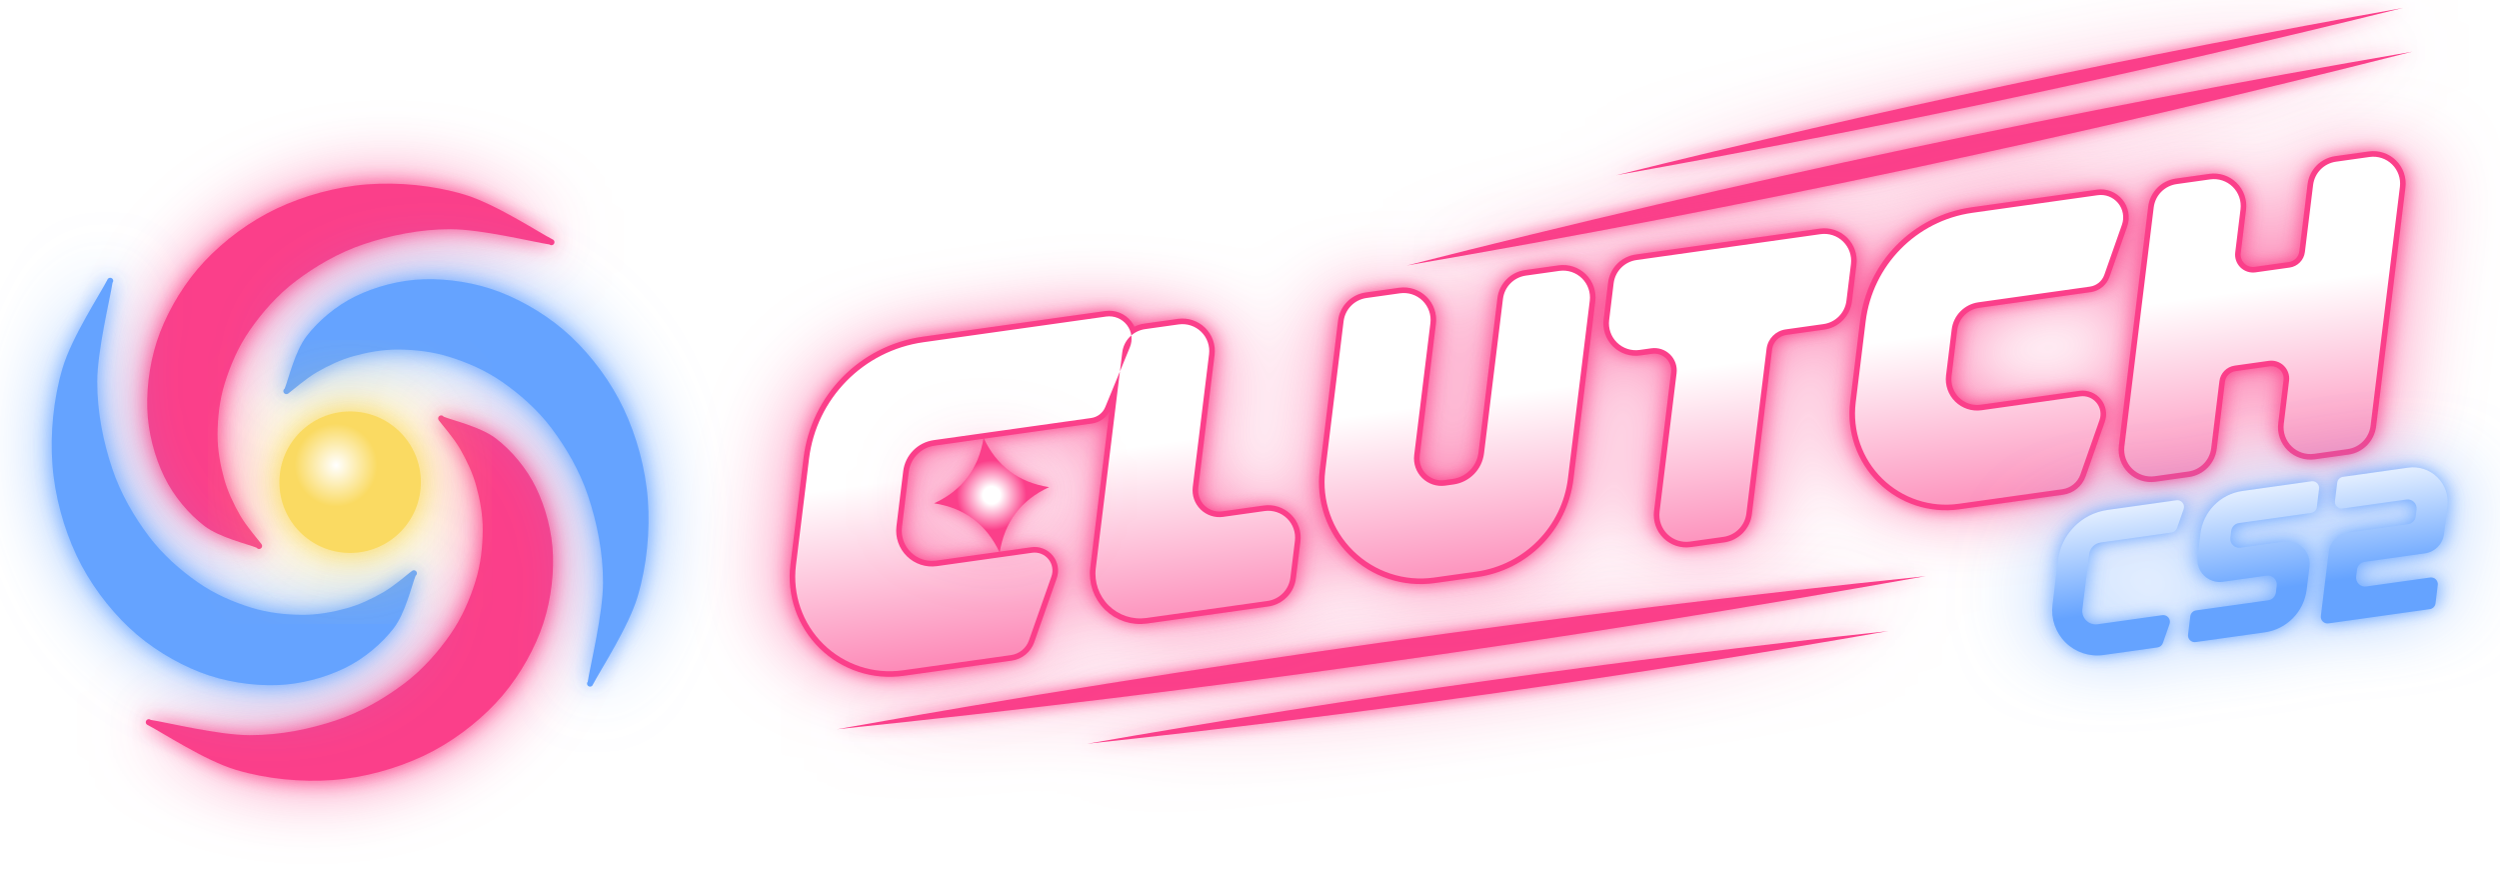
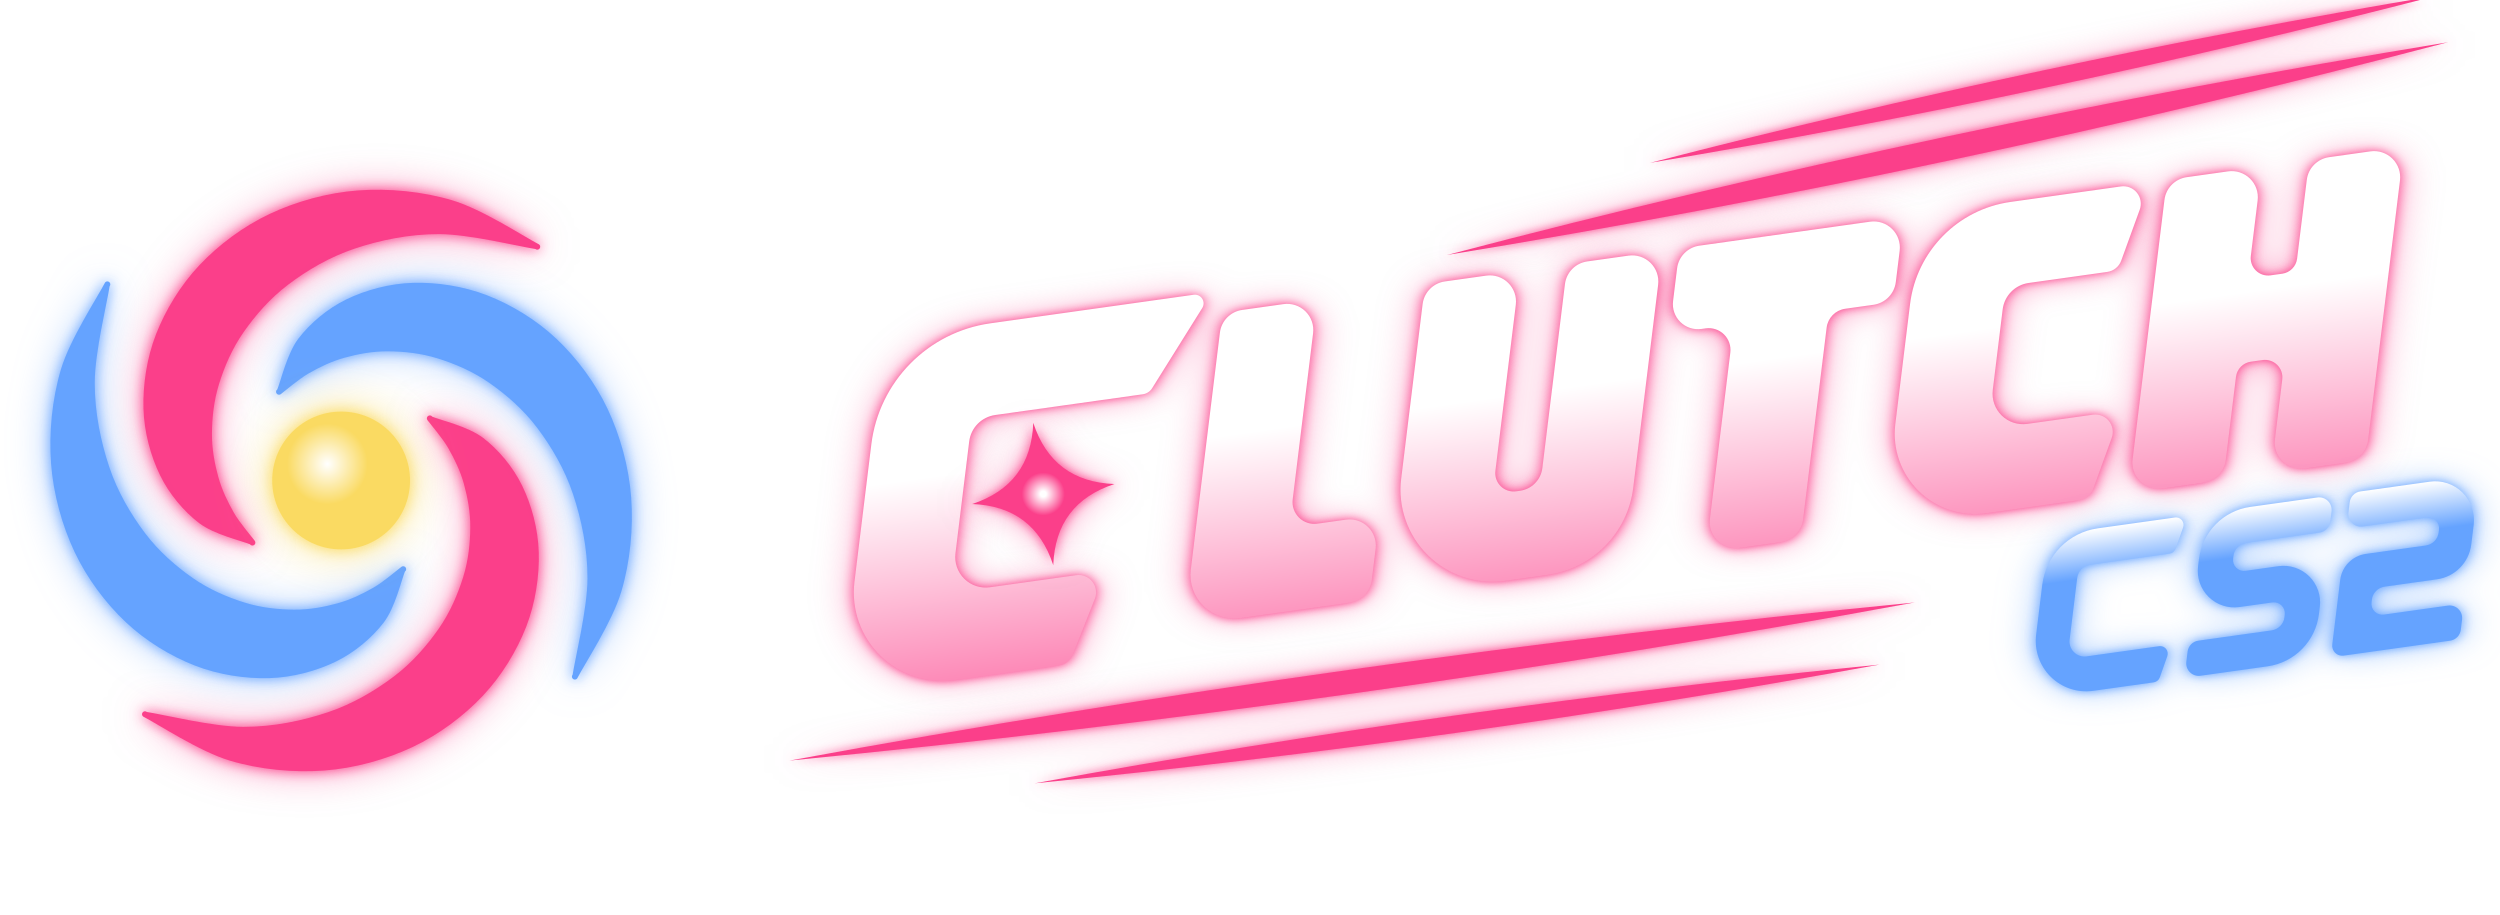
- <svg xmlns="http://www.w3.org/2000/svg" viewBox="-338 -122 1118 391" width="1118" height="391" role="img" aria-labelledby="title">
-   <g id="symbol" transform="translate(-326 -51) scale(1.13)">
+ <svg xmlns="http://www.w3.org/2000/svg" viewBox="-374 -121 1148 420" width="1148" height="420" role="img" aria-labelledby="title">
+   <g id="symbol" transform="translate(-362 -45) scale(1.13)">
    <defs>
      <filter id="sp" x="-50%" y="-50%" width="200%" height="200%" color-interpolation-filters="sRGB">
-         <feGaussianBlur in="SourceAlpha" stdDeviation="4" result="n" />
-         <feFlood flood-color="#FB3F8A" flood-opacity="0.95" />
+         <feGaussianBlur in="SourceAlpha" stdDeviation="2.5" result="n" />
+         <feFlood flood-color="#FB3F8A" flood-opacity="1" />
        <feComposite in2="n" operator="in" result="gn" />
-         <feGaussianBlur in="SourceAlpha" stdDeviation="14" result="w" />
-         <feFlood flood-color="#FB3F8A" flood-opacity="0.7" />
+         <feGaussianBlur in="SourceAlpha" stdDeviation="8" result="w" />
+         <feFlood flood-color="#FB3F8A" flood-opacity="0.5" />
        <feComposite in2="w" operator="in" result="gw" />
        <feMerge>
          <feMergeNode in="gw" />
          <feMergeNode in="gn" />
          <feMergeNode in="SourceGraphic" />
        </feMerge>
      </filter>
      <filter id="sb" x="-50%" y="-50%" width="200%" height="200%" color-interpolation-filters="sRGB">
-         <feGaussianBlur in="SourceAlpha" stdDeviation="4" result="n" />
-         <feFlood flood-color="#65A3FF" flood-opacity="0.95" />
+         <feGaussianBlur in="SourceAlpha" stdDeviation="2.5" result="n" />
+         <feFlood flood-color="#65A3FF" flood-opacity="1" />
        <feComposite in2="n" operator="in" result="gn" />
-         <feGaussianBlur in="SourceAlpha" stdDeviation="14" result="w" />
-         <feFlood flood-color="#65A3FF" flood-opacity="0.7" />
+         <feGaussianBlur in="SourceAlpha" stdDeviation="8" result="w" />
+         <feFlood flood-color="#65A3FF" flood-opacity="0.5" />
        <feComposite in2="w" operator="in" result="gw" />
        <feMerge>
          <feMergeNode in="gw" />
          <feMergeNode in="gn" />
          <feMergeNode in="SourceGraphic" />
        </feMerge>
      </filter>
      <filter id="sg" x="-50%" y="-50%" width="200%" height="200%" color-interpolation-filters="sRGB">
-         <feGaussianBlur in="SourceAlpha" stdDeviation="5" result="n" />
+         <feGaussianBlur in="SourceAlpha" stdDeviation="3" result="n" />
        <feFlood flood-color="#FADA62" flood-opacity="1" />
        <feComposite in2="n" operator="in" result="gn" />
-         <feGaussianBlur in="SourceAlpha" stdDeviation="18" result="w" />
-         <feFlood flood-color="#FADA62" flood-opacity="0.85" />
+         <feGaussianBlur in="SourceAlpha" stdDeviation="10" result="w" />
+         <feFlood flood-color="#FADA62" flood-opacity="0.7" />
        <feComposite in2="w" operator="in" result="gw" />
        <feMerge>
          <feMergeNode in="gw" />
          <feMergeNode in="gn" />
          <feMergeNode in="SourceGraphic" />
        </feMerge>
      </filter>
      <radialGradient id="dl" cx="0.4" cy="0.38" r="0.65">
        <stop offset="0" stop-color="#FFFFFF" />
        <stop offset="0.45" stop-color="#FADA62" />
      </radialGradient>
    </defs>
    <g filter="url(#sp)">
      <path fill="#FB3F8A" d="M92.94 152.55A1.2 1.2 0 0 1 90.97 153.93C87.52 152.49 76.36 149.96 70.26 145.29C64.17 140.61 58.17 133.61 54.41 125.86C50.64 118.11 47.94 108.32 47.68 98.76C47.41 89.21 49.01 78.25 52.8 68.54C56.59 58.83 62.74 48.62 70.44 40.48C78.13 32.33 88.24 24.73 98.97 19.68C109.71 14.62 122.49 11.05 134.86 10.13C147.24 9.21 160.96 10.5 173.22 14.16C185.49 17.82 202.6 29.1 208.48 32.09A1.2 1.2 0 0 1 206.93 33.93C200.41 32.92 180.02 27.9 167.78 27.88C155.53 27.86 143.68 30.38 133.49 33.78C123.3 37.18 114.16 42.63 106.64 48.29C99.12 53.95 93.07 60.99 88.36 67.73C83.65 74.48 80.53 81.91 78.39 88.77C76.25 95.63 75.56 102.6 75.51 108.9C75.46 115.19 76.61 121.19 78.09 126.55C79.57 131.91 81.93 136.72 84.4 141.05C86.88 145.39 91.52 150.63 92.94 152.55ZM163.06 103.45A1.2 1.2 0 0 1 165.03 102.07C168.48 103.51 179.64 106.04 185.74 110.71C191.83 115.39 197.83 122.39 201.59 130.14C205.36 137.89 208.06 147.68 208.32 157.24C208.59 166.79 206.99 177.75 203.2 187.46C199.41 197.17 193.26 207.38 185.56 215.52C177.87 223.67 167.76 231.27 157.03 236.32C146.29 241.38 133.51 244.95 121.14 245.87C108.76 246.79 95.04 245.5 82.78 241.84C70.51 238.18 53.4 226.9 47.52 223.91A1.2 1.2 0 0 1 49.07 222.07C55.59 223.08 75.98 228.1 88.22 228.12C100.47 228.14 112.32 225.62 122.51 222.22C132.7 218.82 141.84 213.37 149.36 207.71C156.88 202.05 162.93 195.01 167.64 188.27C172.35 181.52 175.47 174.09 177.61 167.23C179.75 160.37 180.44 153.4 180.49 147.1C180.54 140.81 179.39 134.81 177.91 129.45C176.43 124.09 174.07 119.28 171.6 114.95C169.12 110.61 164.48 105.37 163.06 103.45Z" />
    </g>
    <g filter="url(#sb)">
      <path fill="#65A3FF" d="M103.45 92.94A1.2 1.2 0 0 1 102.07 90.97C103.51 87.52 106.04 76.36 110.71 70.26C115.39 64.17 122.39 58.17 130.14 54.41C137.89 50.64 147.68 47.94 157.24 47.68C166.79 47.41 177.75 49.01 187.46 52.8C197.17 56.59 207.38 62.74 215.52 70.44C223.67 78.13 231.27 88.24 236.32 98.97C241.38 109.71 244.95 122.49 245.87 134.86C246.79 147.24 245.5 160.96 241.84 173.22C238.18 185.49 226.9 202.6 223.91 208.48A1.2 1.2 0 0 1 222.07 206.93C223.08 200.41 228.1 180.02 228.12 167.78C228.14 155.53 225.62 143.68 222.22 133.49C218.82 123.3 213.37 114.16 207.71 106.64C202.05 99.12 195.01 93.07 188.27 88.36C181.52 83.65 174.09 80.53 167.23 78.39C160.37 76.25 153.4 75.56 147.1 75.51C140.81 75.46 134.81 76.61 129.45 78.09C124.09 79.57 119.28 81.93 114.95 84.4C110.61 86.88 105.37 91.52 103.45 92.94ZM152.55 163.06A1.2 1.2 0 0 1 153.93 165.03C152.49 168.48 149.96 179.64 145.29 185.74C140.61 191.83 133.61 197.83 125.86 201.59C118.11 205.36 108.32 208.06 98.76 208.32C89.21 208.59 78.25 206.99 68.54 203.2C58.83 199.41 48.62 193.26 40.48 185.56C32.33 177.87 24.73 167.76 19.68 157.03C14.62 146.29 11.05 133.51 10.13 121.14C9.21 108.76 10.5 95.04 14.16 82.78C17.82 70.51 29.1 53.4 32.09 47.52A1.2 1.2 0 0 1 33.93 49.07C32.92 55.59 27.9 75.98 27.88 88.22C27.86 100.47 30.38 112.32 33.78 122.51C37.18 132.7 42.63 141.84 48.29 149.36C53.95 156.88 60.99 162.93 67.73 167.64C74.48 172.35 81.91 175.47 88.77 177.61C95.63 179.75 102.6 180.44 108.9 180.49C115.19 180.54 121.19 179.39 126.55 177.91C131.91 176.43 136.72 174.07 141.05 171.6C145.39 169.12 150.63 164.48 152.55 163.06Z" />
    </g>
    <g filter="url(#sg)">
      <circle id="dot" cx="128" cy="128" r="28" fill="url(#dl)" />
    </g>
  </g>
  <g id="wordmark">
    <defs>
-       <linearGradient id="wm" gradientUnits="userSpaceOnUse" x1="0" y1="-8" x2="0" y2="190">
+       <linearGradient id="wm" gradientUnits="userSpaceOnUse" x1="0" y1="-10" x2="0" y2="210">
        <stop offset="0.3" stop-color="#FFFFFF" />
        <stop offset="1" stop-color="#FB3F8A" />
      </linearGradient>
-       <linearGradient id="cs" gradientUnits="userSpaceOnUse" x1="0" y1="130" x2="0" y2="204">
+       <linearGradient id="cs" gradientUnits="userSpaceOnUse" x1="0" y1="154" x2="0" y2="227.6">
        <stop offset="0" stop-color="#FFFFFF" />
-         <stop offset="0.75" stop-color="#65A3FF" />
+         <stop offset="0.3" stop-color="#65A3FF" />
      </linearGradient>
      <filter id="gp" x="-50%" y="-50%" width="200%" height="200%" color-interpolation-filters="sRGB">
-         <feGaussianBlur in="SourceAlpha" stdDeviation="4" result="n" />
-         <feFlood flood-color="#FB3F8A" flood-opacity="0.95" />
+         <feGaussianBlur in="SourceAlpha" stdDeviation="2.5" result="n" />
+         <feFlood flood-color="#FB3F8A" flood-opacity="1" />
        <feComposite in2="n" operator="in" result="gn" />
-         <feGaussianBlur in="SourceAlpha" stdDeviation="18" result="w" />
-         <feFlood flood-color="#FB3F8A" flood-opacity="0.7" />
+         <feGaussianBlur in="SourceAlpha" stdDeviation="8" result="w" />
+         <feFlood flood-color="#FB3F8A" flood-opacity="0.5" />
        <feComposite in2="w" operator="in" result="gw" />
        <feMerge>
          <feMergeNode in="gw" />
          <feMergeNode in="gn" />
          <feMergeNode in="SourceGraphic" />
        </feMerge>
      </filter>
      <filter id="gb" x="-50%" y="-50%" width="200%" height="200%" color-interpolation-filters="sRGB">
-         <feGaussianBlur in="SourceAlpha" stdDeviation="4" result="n" />
-         <feFlood flood-color="#65A3FF" flood-opacity="0.95" />
+         <feGaussianBlur in="SourceAlpha" stdDeviation="2.5" result="n" />
+         <feFlood flood-color="#65A3FF" flood-opacity="1" />
        <feComposite in2="n" operator="in" result="gn" />
-         <feGaussianBlur in="SourceAlpha" stdDeviation="18" result="w" />
-         <feFlood flood-color="#65A3FF" flood-opacity="0.75" />
+         <feGaussianBlur in="SourceAlpha" stdDeviation="8" result="w" />
+         <feFlood flood-color="#65A3FF" flood-opacity="0.55" />
        <feComposite in2="w" operator="in" result="gw" />
        <feMerge>
          <feMergeNode in="gw" />
          <feMergeNode in="gn" />
          <feMergeNode in="SourceGraphic" />
        </feMerge>
      </filter>
    </defs>
-     <g id="tilt" transform="rotate(-8 358 64)">
+     <g id="tilt" transform="rotate(-8 353 70)">
      <g filter="url(#gp)">
-         <path id="streaks" fill="#FB3F8A" d="M20 158Q266 149 512 158Q266 167 20 158ZM130 180Q311 174 492 180Q311 186 130 180Z" />
+         <path id="streaks" fill="#FB3F8A" d="M-30 176Q230.95 165 491.9 176Q230.95 187 -30 176ZM80 202Q275.95 194 471.9 202Q275.95 210 80 202Z" />
      </g>
      <g filter="url(#gp)">
-         <path id="streaks-up" fill="#FB3F8A" transform="rotate(-4 560 -40)" d="M300 -30Q530 -39 760 -30Q530 -21 300 -30ZM400 -50Q580 -56 760 -50Q580 -44 400 -50Z" />
+         <path id="streaks-up" fill="#FB3F8A" transform="rotate(-4 560 -40)" d="M300 -30Q535 -41 770 -30Q535 -19 300 -30ZM400 -52Q585 -60 770 -52Q585 -44 400 -52Z" />
      </g>
      <g filter="url(#gp)">
-         <path id="clutch" fill="url(#wm)" stroke="#FB3F8A" stroke-width="5" stroke-linejoin="round" paint-order="stroke" d="M173.62 7.06A10 10 0 0 0 164.99 -8L82.48 -8A60 60 0 0 0 24.53 36.47L12.09 82.87A42.2 42.2 0 0 0 52.86 136L101.77 136A10 10 0 0 0 110.65 130.6L124.6 103.68A8 8 0 0 0 117.49 92L74.5 92A16 16 0 0 1 59.04 71.86L65.47 47.86A16 16 0 0 1 80.93 36L152.07 36A8 8 0 0 0 158.97 32.05ZM169.91 8.89A12 12 0 0 1 181.51 0L196.66 0A12 12 0 0 1 208.25 15.11L192.77 72.89A12 12 0 0 0 204.36 88L223.08 88A12 12 0 0 1 234.67 103.11L230.38 119.11A12 12 0 0 1 218.79 128L164.06 128A20 20 0 0 1 144.75 102.82ZM269.91 8.89A12 12 0 0 1 281.51 0L296.66 0A12 12 0 0 1 308.25 15.11L292.86 72.55A12.28 12.28 0 0 0 304.72 88L308.44 88A16 16 0 0 0 323.9 76.14L341.91 8.89A12 12 0 0 1 353.51 0L368.66 0A12 12 0 0 1 380.25 15.11L359.53 92.42A48 48 0 0 1 313.17 128L294 128A42.97 42.97 0 0 1 252.49 73.91ZM391.91 8.89A12 12 0 0 1 403.51 0L486.66 0A12 12 0 0 1 498.25 15.11L493.96 31.11A12 12 0 0 1 482.37 40L465.25 40A10 10 0 0 0 455.59 47.41L436.38 119.11A12 12 0 0 1 424.79 128L409.64 128A12 12 0 0 1 398.05 112.89L414.21 52.59A10 10 0 0 0 404.55 40L399.22 40A12 12 0 0 1 387.63 24.89ZM620.74 14.6A10 10 0 0 0 611.86 0L555.27 0A56 56 0 0 0 501.18 41.51L491.72 76.81A40.67 40.67 0 0 0 531 128L577.92 128A10 10 0 0 0 586.8 122.6L598.67 99.68A8 8 0 0 0 591.56 88L546.96 88A14 14 0 0 1 533.44 70.38L538.8 50.38A14 14 0 0 1 552.32 40L602.71 40A8 8 0 0 0 609.82 35.68ZM635.91 8.89A12 12 0 0 1 647.51 0L662.66 0A12 12 0 0 1 674.25 15.11L669.21 33.93A8 8 0 0 0 676.93 44L692.37 44A8 8 0 0 0 700.1 38.07L707.91 8.89A12 12 0 0 1 719.51 0L734.66 0A12 12 0 0 1 746.25 15.11L718.38 119.11A12 12 0 0 1 706.79 128L691.64 128A12 12 0 0 1 680.05 112.89L685.09 94.07A8 8 0 0 0 677.36 84L661.93 84A8 8 0 0 0 654.2 89.93L646.38 119.11A12 12 0 0 1 634.79 128L619.64 128A12 12 0 0 1 608.05 112.89Z" />
+         <path id="clutch" fill="url(#wm)" d="M186.68 -3.43A4 4 0 0 0 183.61 -10L89.3 -10A64 64 0 0 0 27.48 37.44L11.04 98.81A40.67 40.67 0 0 0 50.32 150L98.66 150A8 8 0 0 0 105.62 145.95L119.25 121.95A8 8 0 0 0 112.29 110L72.28 110A14 14 0 0 1 58.76 92.38L72.16 42.38A14 14 0 0 1 85.68 32L154.14 32A6 6 0 0 0 158.74 29.86ZM193.13 8.89A12 12 0 0 1 204.72 0L223.87 0A12 12 0 0 1 235.47 15.11L215.56 89.41A10 10 0 0 0 225.21 102L238.54 102A12 12 0 0 1 250.13 117.11L246.38 131.11A12 12 0 0 1 234.79 140L184.06 140A20 20 0 0 1 164.75 114.82ZM287.13 8.89A12 12 0 0 1 298.72 0L317.87 0A12 12 0 0 1 329.47 15.11L309.56 89.37A8.44 8.44 0 0 0 317.72 100L319.51 100A12 12 0 0 0 331.1 91.11L353.13 8.89A12 12 0 0 1 364.72 0L383.87 0A12 12 0 0 1 395.47 15.11L371.14 105.91A46 46 0 0 1 326.7 140L307 140A42.2 42.2 0 0 1 266.24 86.87ZM405.13 8.89A12 12 0 0 1 416.72 0L495.87 0A12 12 0 0 1 507.47 15.11L503.71 29.11A12 12 0 0 1 492.12 38L479 38A10 10 0 0 0 469.34 45.41L446.38 131.11A12 12 0 0 1 434.79 140L415.64 140A12 12 0 0 1 404.05 124.89L423.96 50.59A10 10 0 0 0 414.3 38L412.33 38A11.51 11.51 0 0 1 401.21 23.51ZM619.27 11.75A8 8 0 0 0 612.21 0L560.95 0A54 54 0 0 0 508.79 40.02L494.42 93.64A36.83 36.83 0 0 0 530 140L573.19 140A8 8 0 0 0 580.26 135.75L591.94 113.75A8 8 0 0 0 584.87 102L554.43 102A14 14 0 0 1 540.9 84.38L550.55 48.38A14 14 0 0 1 564.07 38L600.52 38A8 8 0 0 0 607.59 33.75ZM631.13 8.89A12 12 0 0 1 642.72 0L661.87 0A12 12 0 0 1 673.47 15.11L666.81 39.93A8 8 0 0 0 674.54 50L679.98 50A8 8 0 0 0 687.7 44.07L697.13 8.89A12 12 0 0 1 708.72 0L727.87 0A12 12 0 0 1 739.47 15.11L708.38 131.11A12 12 0 0 1 696.79 140L677.64 140A12 12 0 0 1 666.05 124.89L673.23 98.07A8 8 0 0 0 665.51 88L660.07 88A8 8 0 0 0 652.34 93.93L642.38 131.11A12 12 0 0 1 630.79 140L611.64 140A12 12 0 0 1 600.05 124.89Z" />
      </g>
      <g filter="url(#gb)">
-         <path id="cs2" fill="url(#cs)" d="M630.39 144.38A3 3 0 0 0 627.73 140L596.61 140A26 26 0 0 0 571.5 159.27L566.31 178.64A20.14 20.14 0 0 0 585.76 204L610.19 204A3 3 0 0 0 612.85 202.38L617 194.38A3 3 0 0 0 614.33 190L585.08 190A6 6 0 0 1 579.29 182.45L585.72 158.45A6 6 0 0 1 591.51 154L623.59 154A3 3 0 0 0 626.25 152.38ZM691.65 143.78A3 3 0 0 0 688.75 140L657.54 140A22 22 0 0 0 636.29 156.31L633.58 166.41A10 10 0 0 0 643.24 179L663 179A4 4 0 0 1 666.86 184.04L666.06 187.04A4 4 0 0 1 662.19 190L629.57 190A3 3 0 0 0 626.67 192.22L624.52 200.22A3 3 0 0 0 627.42 204L658.63 204A22 22 0 0 0 679.88 187.69L682.59 177.59A10 10 0 0 0 672.93 165L653.18 165A4 4 0 0 1 649.31 159.96L650.12 156.96A4 4 0 0 1 653.98 154L686.61 154A3 3 0 0 0 689.51 151.78ZM700.07 142.22A3 3 0 0 1 702.96 140L732.47 140A15.49 15.49 0 0 1 747.44 159.5L744.2 171.59A10 10 0 0 1 734.54 179L707.28 179A4 4 0 0 0 703.42 181.96L702.61 184.96A4 4 0 0 0 706.48 190L735.35 190A3 3 0 0 1 738.25 193.78L736.11 201.78A3 3 0 0 1 733.21 204L687.42 204A3 3 0 0 1 684.52 200.22L691.98 172.41A10 10 0 0 1 701.64 165L728.89 165A4 4 0 0 0 732.76 162.04L733.56 159.04A4 4 0 0 0 729.7 154L700.82 154A3 3 0 0 1 697.92 150.22Z" />
+         <path id="cs2" fill="url(#cs)" d="M618.68 159.04A3.45 3.45 0 0 0 615.61 154L579.83 154A29.9 29.9 0 0 0 550.95 176.16L544.98 198.44A23.16 23.16 0 0 0 567.35 227.6L595.44 227.6A3.45 3.45 0 0 0 598.5 225.74L603.27 216.54A3.45 3.45 0 0 0 600.21 211.5L566.57 211.5A6.9 6.9 0 0 1 559.91 202.81L567.3 175.21A6.9 6.9 0 0 1 573.97 170.1L610.85 170.1A3.45 3.45 0 0 0 613.91 168.24ZM687.2 161.24A5.75 5.75 0 0 0 681.64 154L650.51 154A27.6 27.6 0 0 0 623.85 174.46L622.97 177.74A16.77 16.77 0 0 0 639.17 198.85L654.47 198.85A5.02 5.02 0 0 1 659.32 205.18L659 206.39A6.9 6.9 0 0 1 652.33 211.5L618.34 211.5A5.75 5.75 0 0 0 612.79 215.76L611.55 220.36A5.75 5.75 0 0 0 617.11 227.6L648.24 227.6A27.6 27.6 0 0 0 674.9 207.14L675.78 203.86A16.77 16.77 0 0 0 659.58 182.75L644.28 182.75A5.02 5.02 0 0 1 639.43 176.43L639.75 175.21A6.9 6.9 0 0 1 646.42 170.1L680.41 170.1A5.75 5.75 0 0 0 685.96 165.84ZM696.04 158.26A5.75 5.75 0 0 1 701.6 154L733.77 154A17.81 17.81 0 0 1 750.98 176.43L748.62 185.21A18.4 18.4 0 0 1 730.85 198.85L706.56 198.85A6.9 6.9 0 0 0 699.9 203.96L699.57 205.18A5.02 5.02 0 0 0 704.43 211.5L734.08 211.5A5.75 5.75 0 0 1 739.64 218.74L738.41 223.34A5.75 5.75 0 0 1 732.85 227.6L683.46 227.6A4.6 4.6 0 0 1 679.02 221.81L686.74 192.98A13.8 13.8 0 0 1 700.07 182.75L727.89 182.75A6.9 6.9 0 0 0 734.55 177.64L734.88 176.43A5.02 5.02 0 0 0 730.02 170.1L700.36 170.1A5.75 5.75 0 0 1 694.81 162.86Z" />
      </g>
      <defs>
        <radialGradient id="sk">
-           <stop offset="0.15" stop-color="#FFFFFF" />
-           <stop offset="0.6" stop-color="#FB3F8A" />
+           <stop offset="0.04" stop-color="#FFFFFF" />
+           <stop offset="0.3" stop-color="#FB3F8A" />
        </radialGradient>
      </defs>
      <g filter="url(#gp)">
-         <path id="spark" fill="url(#sk)" d="M103.15 38 Q109.15 58 129.15 64 Q109.15 70 103.15 90 Q97.15 70 77.15 64 Q97.15 58 103.15 38Z" />
+         <path id="spark" fill="url(#sk)" d="M102.49 38 Q107.49 66 135.49 71 Q107.49 76 102.49 104 Q97.49 76 69.49 71 Q97.49 66 102.49 38Z" />
      </g>
    </g>
  </g>
</svg>
